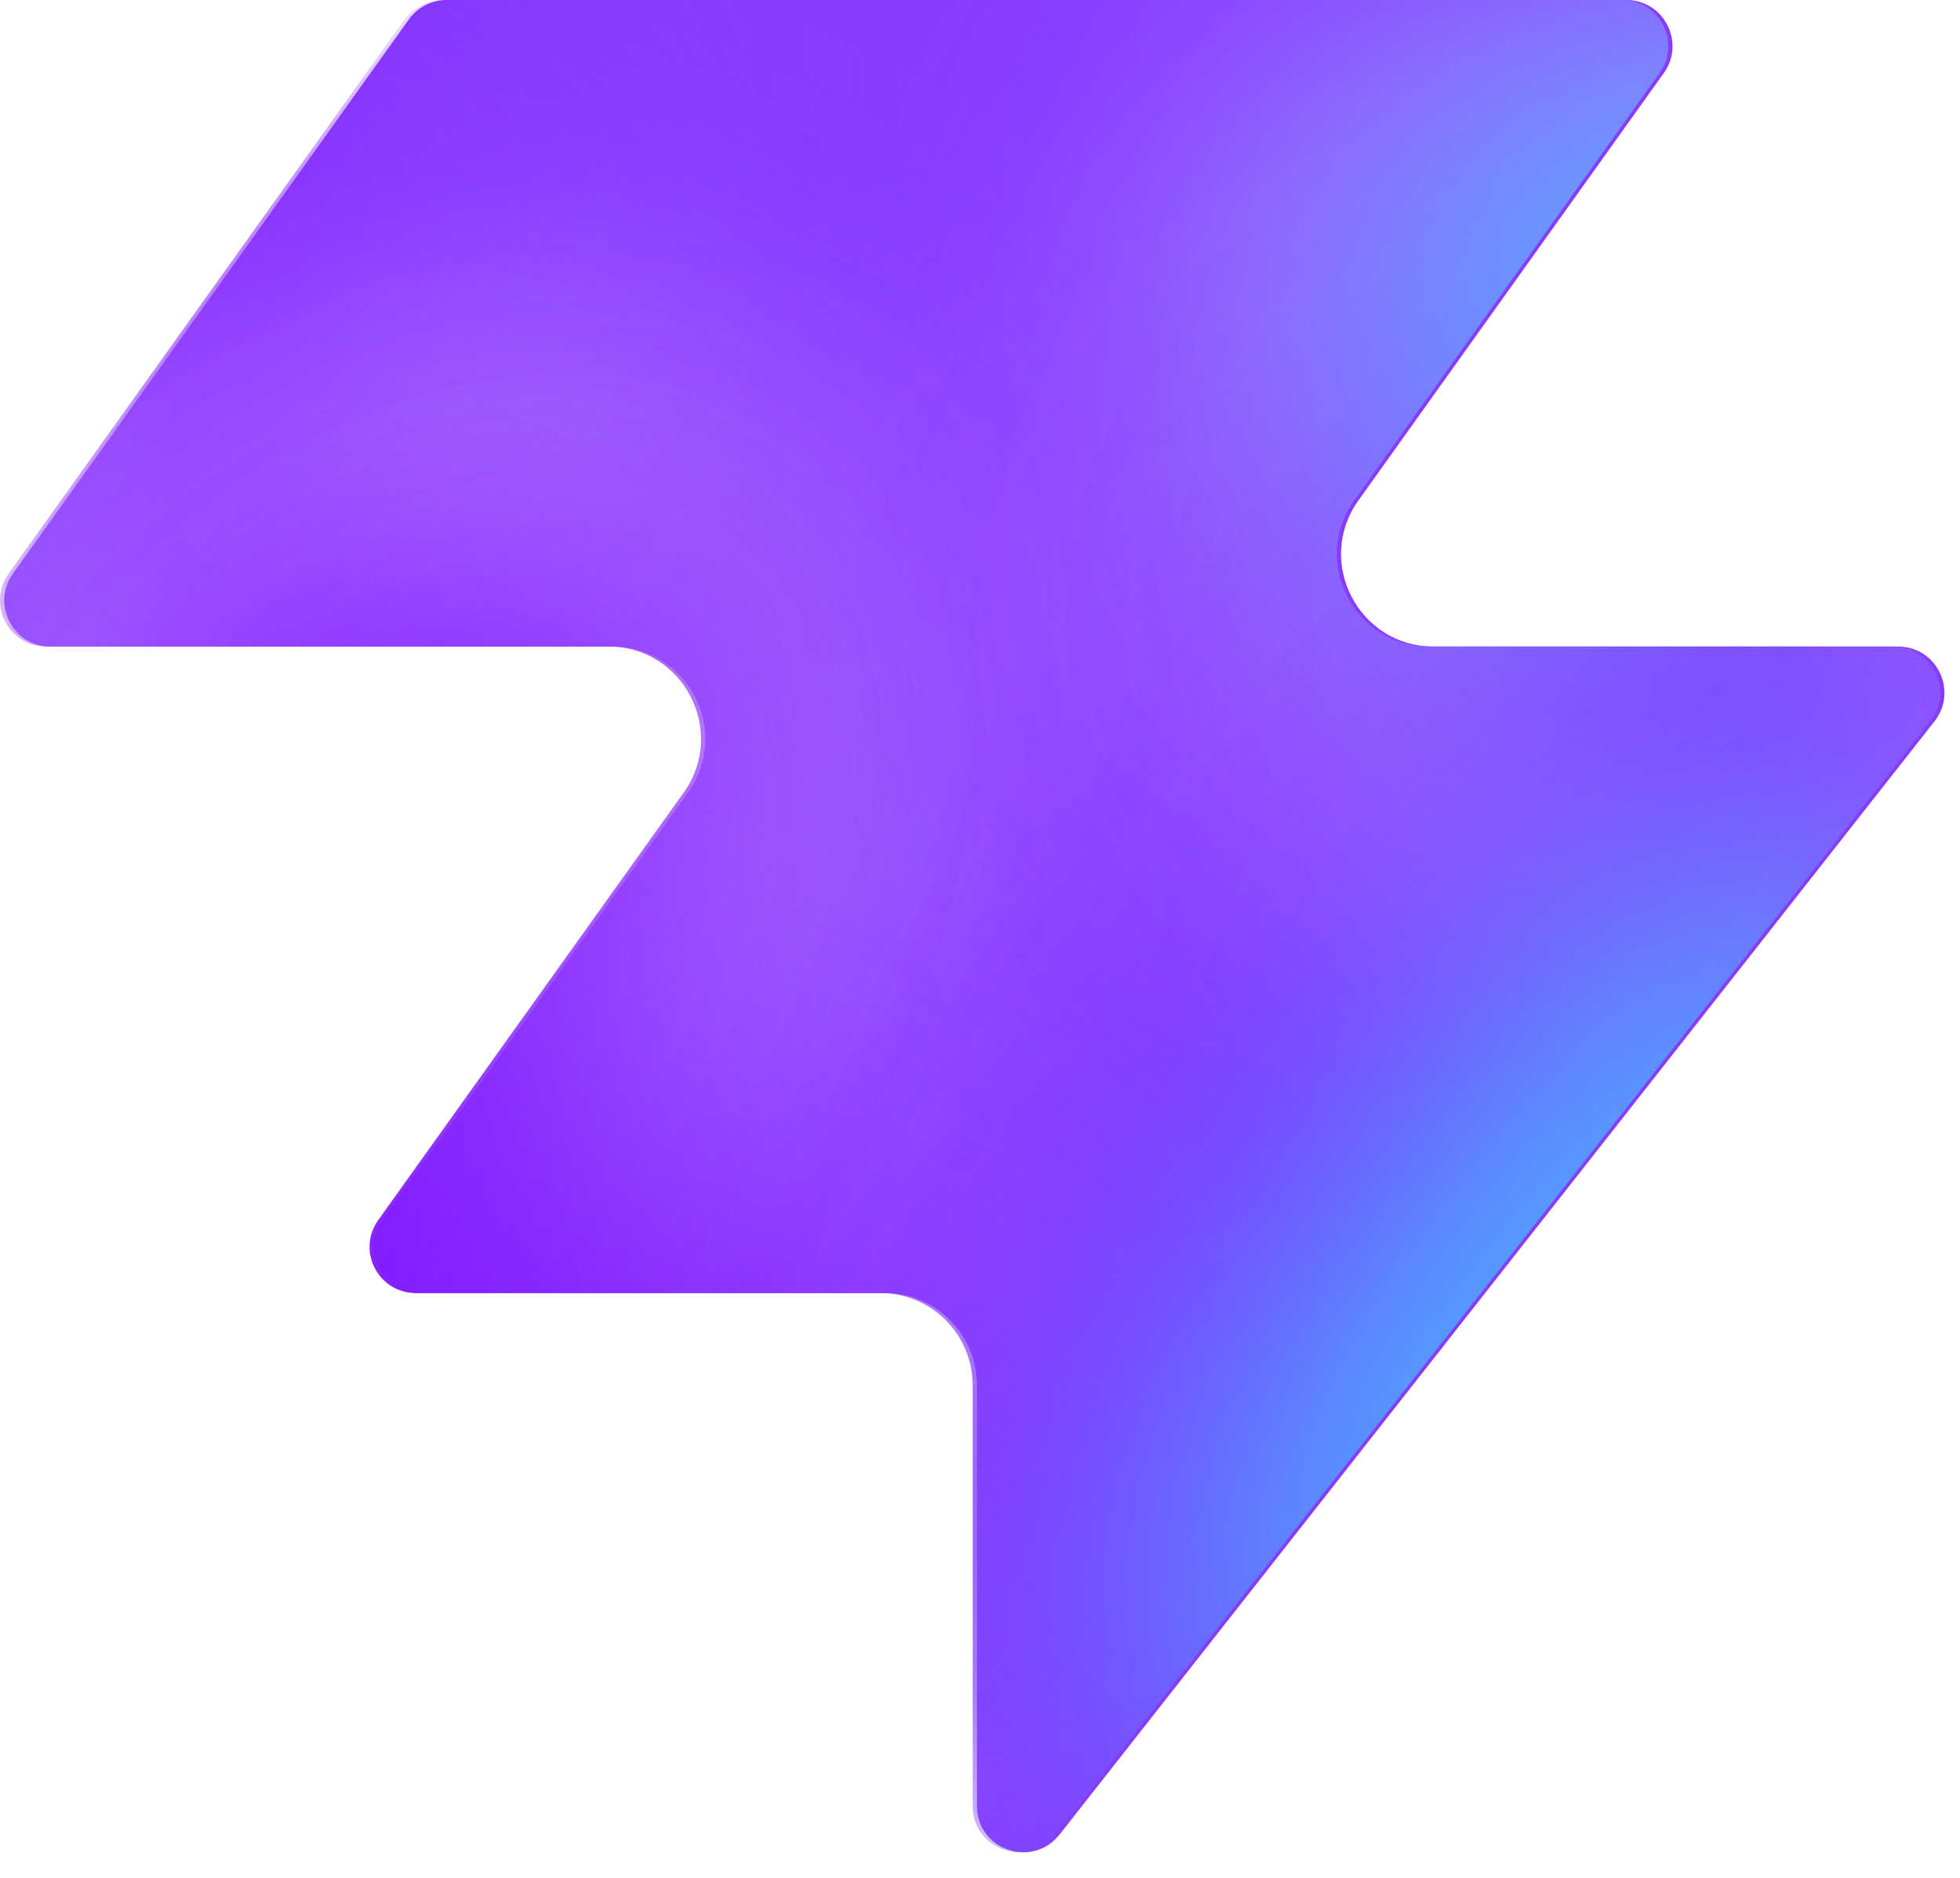
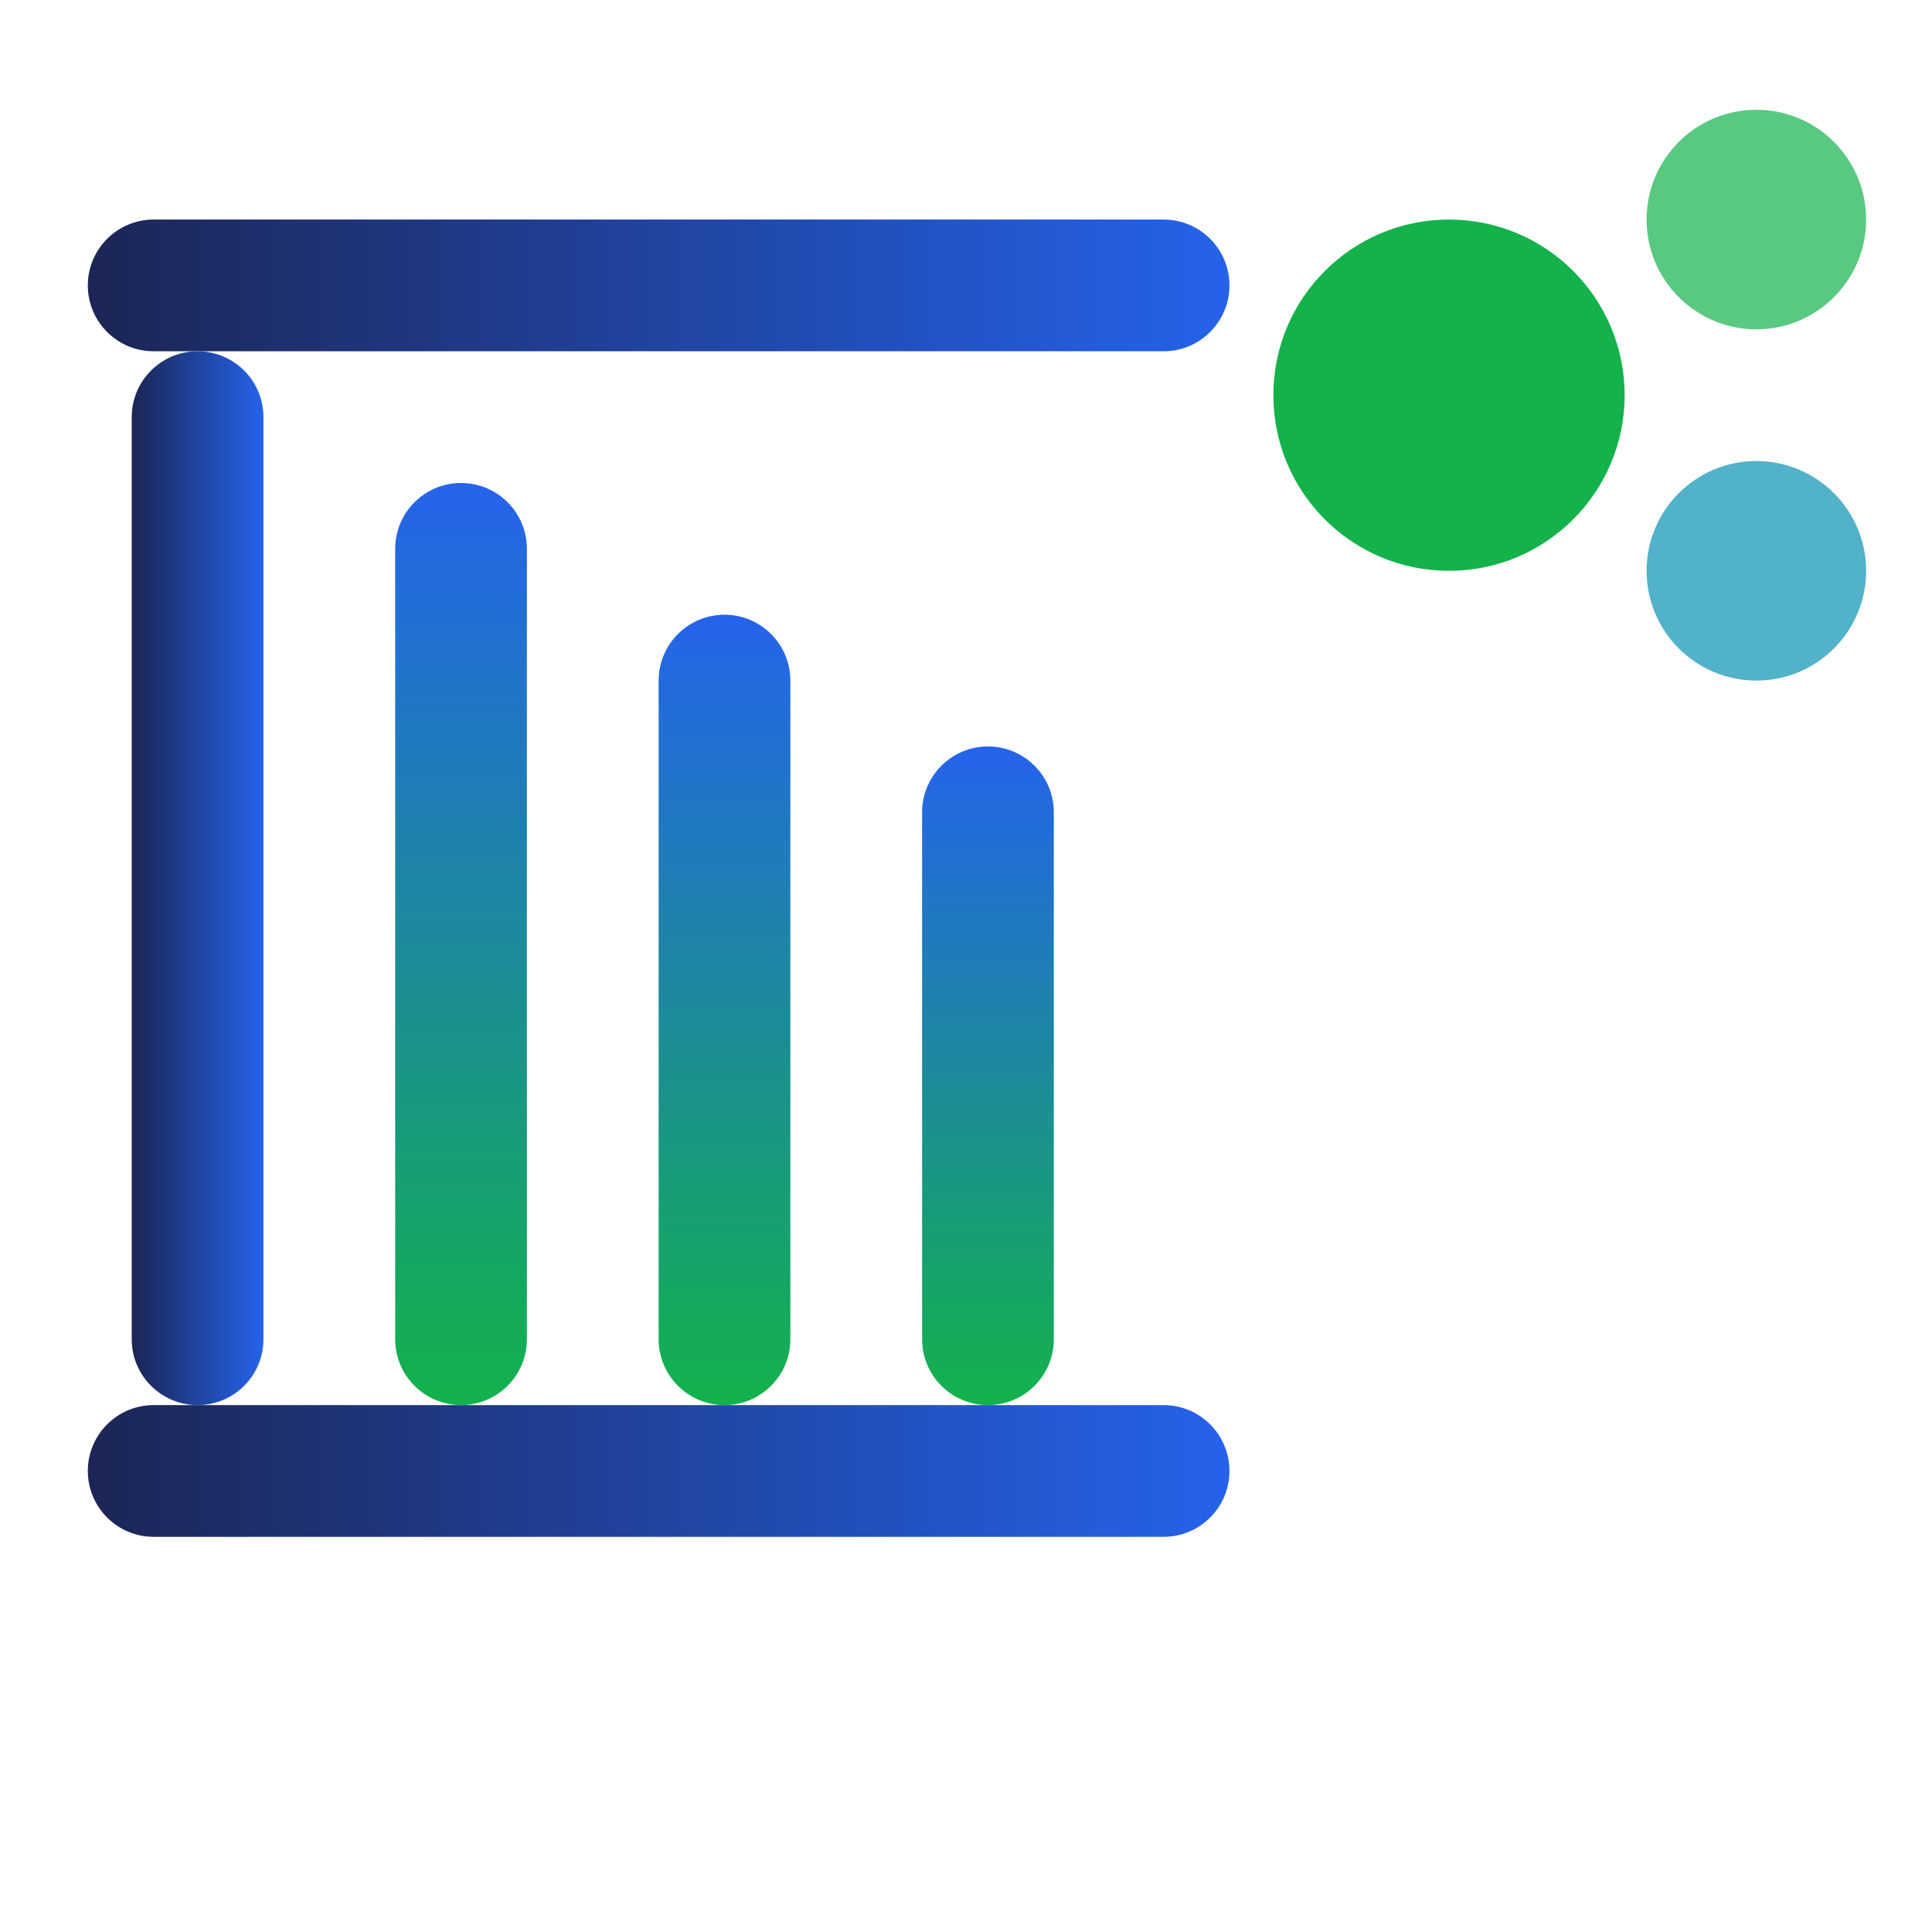
- <svg xmlns="http://www.w3.org/2000/svg" width="48" height="46" fill="none" viewBox="0 0 48 46">
-   <path fill="#863bff" d="M25.946 44.938c-.664.845-2.021.375-2.021-.698V33.937a2.26 2.26 0 0 0-2.262-2.262H10.287c-.92 0-1.456-1.04-.92-1.788l7.48-10.471c1.07-1.497 0-3.578-1.842-3.578H1.237c-.92 0-1.456-1.04-.92-1.788L10.013.474c.214-.297.556-.474.92-.474h28.894c.92 0 1.456 1.04.92 1.788l-7.48 10.471c-1.07 1.498 0 3.579 1.842 3.579h11.377c.943 0 1.473 1.088.89 1.83L25.947 44.94z" style="fill:#863bff;fill:color(display-p3 .525 .23 1);fill-opacity:1" />
-   <mask id="a" width="48" height="46" x="0" y="0" maskUnits="userSpaceOnUse" style="mask-type:alpha">
-     <path fill="#000" d="M25.842 44.938c-.664.844-2.021.375-2.021-.698V33.937a2.26 2.26 0 0 0-2.262-2.262H10.183c-.92 0-1.456-1.04-.92-1.788l7.48-10.471c1.07-1.498 0-3.579-1.842-3.579H1.133c-.92 0-1.456-1.04-.92-1.787L9.91.473c.214-.297.556-.474.92-.474h28.894c.92 0 1.456 1.04.92 1.788l-7.48 10.471c-1.07 1.498 0 3.578 1.842 3.578h11.377c.943 0 1.473 1.088.89 1.832L25.843 44.94z" style="fill:#000;fill-opacity:1" />
-   </mask>
-   <g mask="url(#a)">
-     <g filter="url(#b)">
-       <ellipse cx="5.508" cy="14.704" fill="#ede6ff" rx="5.508" ry="14.704" style="fill:#ede6ff;fill:color(display-p3 .927 .903 1);fill-opacity:1" transform="matrix(.00324 1 1 -.00324 -4.47 31.516)" />
-     </g>
-     <g filter="url(#c)">
-       <ellipse cx="10.399" cy="29.851" fill="#ede6ff" rx="10.399" ry="29.851" style="fill:#ede6ff;fill:color(display-p3 .927 .903 1);fill-opacity:1" transform="matrix(.00324 1 1 -.00324 -39.328 7.883)" />
-     </g>
-     <g filter="url(#d)">
-       <ellipse cx="5.508" cy="30.487" fill="#7e14ff" rx="5.508" ry="30.487" style="fill:#7e14ff;fill:color(display-p3 .492 .077 1);fill-opacity:1" transform="rotate(89.814 -25.913 -14.639)scale(1 -1)" />
-     </g>
-     <g filter="url(#e)">
-       <ellipse cx="5.508" cy="30.599" fill="#7e14ff" rx="5.508" ry="30.599" style="fill:#7e14ff;fill:color(display-p3 .492 .077 1);fill-opacity:1" transform="rotate(89.814 -32.644 -3.334)scale(1 -1)" />
-     </g>
-     <g filter="url(#f)">
-       <ellipse cx="5.508" cy="30.599" fill="#7e14ff" rx="5.508" ry="30.599" style="fill:#7e14ff;fill:color(display-p3 .492 .077 1);fill-opacity:1" transform="matrix(.00324 1 1 -.00324 -34.34 30.47)" />
-     </g>
-     <g filter="url(#g)">
-       <ellipse cx="14.072" cy="22.078" fill="#ede6ff" rx="14.072" ry="22.078" style="fill:#ede6ff;fill:color(display-p3 .927 .903 1);fill-opacity:1" transform="rotate(93.35 24.506 48.493)scale(-1 1)" />
-     </g>
-     <g filter="url(#h)">
-       <ellipse cx="3.47" cy="21.501" fill="#7e14ff" rx="3.47" ry="21.501" style="fill:#7e14ff;fill:color(display-p3 .492 .077 1);fill-opacity:1" transform="rotate(89.009 28.708 47.59)scale(-1 1)" />
-     </g>
-     <g filter="url(#i)">
-       <ellipse cx="3.47" cy="21.501" fill="#7e14ff" rx="3.47" ry="21.501" style="fill:#7e14ff;fill:color(display-p3 .492 .077 1);fill-opacity:1" transform="rotate(89.009 28.708 47.59)scale(-1 1)" />
-     </g>
-     <g filter="url(#j)">
-       <ellipse cx=".387" cy="8.972" fill="#7e14ff" rx="4.407" ry="29.108" style="fill:#7e14ff;fill:color(display-p3 .492 .077 1);fill-opacity:1" transform="rotate(39.51 .387 8.972)" />
-     </g>
-     <g filter="url(#k)">
-       <ellipse cx="47.523" cy="-6.092" fill="#7e14ff" rx="4.407" ry="29.108" style="fill:#7e14ff;fill:color(display-p3 .492 .077 1);fill-opacity:1" transform="rotate(37.892 47.523 -6.092)" />
-     </g>
-     <g filter="url(#l)">
-       <ellipse cx="41.412" cy="6.333" fill="#47bfff" rx="5.971" ry="9.665" style="fill:#47bfff;fill:color(display-p3 .28 .748 1);fill-opacity:1" transform="rotate(37.892 41.412 6.333)" />
-     </g>
-     <g filter="url(#m)">
-       <ellipse cx="-1.879" cy="38.332" fill="#7e14ff" rx="4.407" ry="29.108" style="fill:#7e14ff;fill:color(display-p3 .492 .077 1);fill-opacity:1" transform="rotate(37.892 -1.88 38.332)" />
-     </g>
-     <g filter="url(#n)">
-       <ellipse cx="-1.879" cy="38.332" fill="#7e14ff" rx="4.407" ry="29.108" style="fill:#7e14ff;fill:color(display-p3 .492 .077 1);fill-opacity:1" transform="rotate(37.892 -1.88 38.332)" />
-     </g>
-     <g filter="url(#o)">
-       <ellipse cx="35.651" cy="29.907" fill="#7e14ff" rx="4.407" ry="29.108" style="fill:#7e14ff;fill:color(display-p3 .492 .077 1);fill-opacity:1" transform="rotate(37.892 35.651 29.907)" />
-     </g>
-     <g filter="url(#p)">
-       <ellipse cx="38.418" cy="32.4" fill="#47bfff" rx="5.971" ry="15.297" style="fill:#47bfff;fill:color(display-p3 .28 .748 1);fill-opacity:1" transform="rotate(37.892 38.418 32.4)" />
-     </g>
-   </g>
+ <svg xmlns="http://www.w3.org/2000/svg" viewBox="0 0 44 44">
  <defs>
-     <filter id="b" width="60.045" height="41.654" x="-19.77" y="16.149" color-interpolation-filters="sRGB" filterUnits="userSpaceOnUse">
-       <feFlood flood-opacity="0" result="BackgroundImageFix" />
-       <feBlend in="SourceGraphic" in2="BackgroundImageFix" result="shape" />
-       <feGaussianBlur result="effect1_foregroundBlur_2002_17158" stdDeviation="7.659" />
-     </filter>
-     <filter id="c" width="90.34" height="51.437" x="-54.613" y="-7.533" color-interpolation-filters="sRGB" filterUnits="userSpaceOnUse">
-       <feFlood flood-opacity="0" result="BackgroundImageFix" />
-       <feBlend in="SourceGraphic" in2="BackgroundImageFix" result="shape" />
-       <feGaussianBlur result="effect1_foregroundBlur_2002_17158" stdDeviation="7.659" />
-     </filter>
-     <filter id="d" width="79.355" height="29.4" x="-49.64" y="2.03" color-interpolation-filters="sRGB" filterUnits="userSpaceOnUse">
-       <feFlood flood-opacity="0" result="BackgroundImageFix" />
-       <feBlend in="SourceGraphic" in2="BackgroundImageFix" result="shape" />
-       <feGaussianBlur result="effect1_foregroundBlur_2002_17158" stdDeviation="4.596" />
-     </filter>
-     <filter id="e" width="79.579" height="29.4" x="-45.045" y="20.029" color-interpolation-filters="sRGB" filterUnits="userSpaceOnUse">
-       <feFlood flood-opacity="0" result="BackgroundImageFix" />
-       <feBlend in="SourceGraphic" in2="BackgroundImageFix" result="shape" />
-       <feGaussianBlur result="effect1_foregroundBlur_2002_17158" stdDeviation="4.596" />
-     </filter>
-     <filter id="f" width="79.579" height="29.4" x="-43.513" y="21.178" color-interpolation-filters="sRGB" filterUnits="userSpaceOnUse">
-       <feFlood flood-opacity="0" result="BackgroundImageFix" />
-       <feBlend in="SourceGraphic" in2="BackgroundImageFix" result="shape" />
-       <feGaussianBlur result="effect1_foregroundBlur_2002_17158" stdDeviation="4.596" />
-     </filter>
-     <filter id="g" width="74.749" height="58.852" x="15.756" y="-17.901" color-interpolation-filters="sRGB" filterUnits="userSpaceOnUse">
-       <feFlood flood-opacity="0" result="BackgroundImageFix" />
-       <feBlend in="SourceGraphic" in2="BackgroundImageFix" result="shape" />
-       <feGaussianBlur result="effect1_foregroundBlur_2002_17158" stdDeviation="7.659" />
-     </filter>
-     <filter id="h" width="61.377" height="25.362" x="23.548" y="2.284" color-interpolation-filters="sRGB" filterUnits="userSpaceOnUse">
-       <feFlood flood-opacity="0" result="BackgroundImageFix" />
-       <feBlend in="SourceGraphic" in2="BackgroundImageFix" result="shape" />
-       <feGaussianBlur result="effect1_foregroundBlur_2002_17158" stdDeviation="4.596" />
-     </filter>
-     <filter id="i" width="61.377" height="25.362" x="23.548" y="2.284" color-interpolation-filters="sRGB" filterUnits="userSpaceOnUse">
-       <feFlood flood-opacity="0" result="BackgroundImageFix" />
-       <feBlend in="SourceGraphic" in2="BackgroundImageFix" result="shape" />
-       <feGaussianBlur result="effect1_foregroundBlur_2002_17158" stdDeviation="4.596" />
-     </filter>
-     <filter id="j" width="56.045" height="63.649" x="-27.636" y="-22.853" color-interpolation-filters="sRGB" filterUnits="userSpaceOnUse">
-       <feFlood flood-opacity="0" result="BackgroundImageFix" />
-       <feBlend in="SourceGraphic" in2="BackgroundImageFix" result="shape" />
-       <feGaussianBlur result="effect1_foregroundBlur_2002_17158" stdDeviation="4.596" />
-     </filter>
-     <filter id="k" width="54.814" height="64.646" x="20.116" y="-38.415" color-interpolation-filters="sRGB" filterUnits="userSpaceOnUse">
-       <feFlood flood-opacity="0" result="BackgroundImageFix" />
-       <feBlend in="SourceGraphic" in2="BackgroundImageFix" result="shape" />
-       <feGaussianBlur result="effect1_foregroundBlur_2002_17158" stdDeviation="4.596" />
-     </filter>
-     <filter id="l" width="33.541" height="35.313" x="24.641" y="-11.323" color-interpolation-filters="sRGB" filterUnits="userSpaceOnUse">
-       <feFlood flood-opacity="0" result="BackgroundImageFix" />
-       <feBlend in="SourceGraphic" in2="BackgroundImageFix" result="shape" />
-       <feGaussianBlur result="effect1_foregroundBlur_2002_17158" stdDeviation="4.596" />
-     </filter>
-     <filter id="m" width="54.814" height="64.646" x="-29.286" y="6.009" color-interpolation-filters="sRGB" filterUnits="userSpaceOnUse">
-       <feFlood flood-opacity="0" result="BackgroundImageFix" />
-       <feBlend in="SourceGraphic" in2="BackgroundImageFix" result="shape" />
-       <feGaussianBlur result="effect1_foregroundBlur_2002_17158" stdDeviation="4.596" />
-     </filter>
-     <filter id="n" width="54.814" height="64.646" x="-29.286" y="6.009" color-interpolation-filters="sRGB" filterUnits="userSpaceOnUse">
-       <feFlood flood-opacity="0" result="BackgroundImageFix" />
-       <feBlend in="SourceGraphic" in2="BackgroundImageFix" result="shape" />
-       <feGaussianBlur result="effect1_foregroundBlur_2002_17158" stdDeviation="4.596" />
-     </filter>
-     <filter id="o" width="54.814" height="64.646" x="8.244" y="-2.416" color-interpolation-filters="sRGB" filterUnits="userSpaceOnUse">
-       <feFlood flood-opacity="0" result="BackgroundImageFix" />
-       <feBlend in="SourceGraphic" in2="BackgroundImageFix" result="shape" />
-       <feGaussianBlur result="effect1_foregroundBlur_2002_17158" stdDeviation="4.596" />
-     </filter>
-     <filter id="p" width="39.409" height="43.623" x="18.713" y="10.588" color-interpolation-filters="sRGB" filterUnits="userSpaceOnUse">
-       <feFlood flood-opacity="0" result="BackgroundImageFix" />
-       <feBlend in="SourceGraphic" in2="BackgroundImageFix" result="shape" />
-       <feGaussianBlur result="effect1_foregroundBlur_2002_17158" stdDeviation="4.596" />
-     </filter>
+     <linearGradient id="lg1" x1="0" y1="0" x2="1" y2="0">
+       <stop stop-color="#1c2554" />
+       <stop offset="1" stop-color="#2563eb" />
+     </linearGradient>
+     <linearGradient id="lg2" x1="0" y1="0" x2="0" y2="1">
+       <stop stop-color="#2563eb" />
+       <stop offset="1" stop-color="#13b24b" />
+     </linearGradient>
  </defs>
+   <rect x="2" y="5" width="26" height="3" rx="1.5" fill="url(#lg1)" />
+   <rect x="3" y="8" width="3" height="24" rx="1.5" fill="url(#lg1)" />
+   <rect x="9" y="11" width="3" height="21" rx="1.5" fill="url(#lg2)" />
+   <rect x="15" y="14" width="3" height="18" rx="1.5" fill="url(#lg2)" />
+   <rect x="21" y="17" width="3" height="15" rx="1.5" fill="url(#lg2)" />
+   <rect x="2" y="32" width="26" height="3" rx="1.5" fill="url(#lg1)" />
+   <circle cx="33" cy="9" r="4" fill="#13b24b" />
+   <circle cx="40" cy="5" r="2.5" fill="#13b24b" opacity="0.7" />
+   <circle cx="40" cy="13" r="2.5" fill="#0891b2" opacity="0.7" />
</svg>
